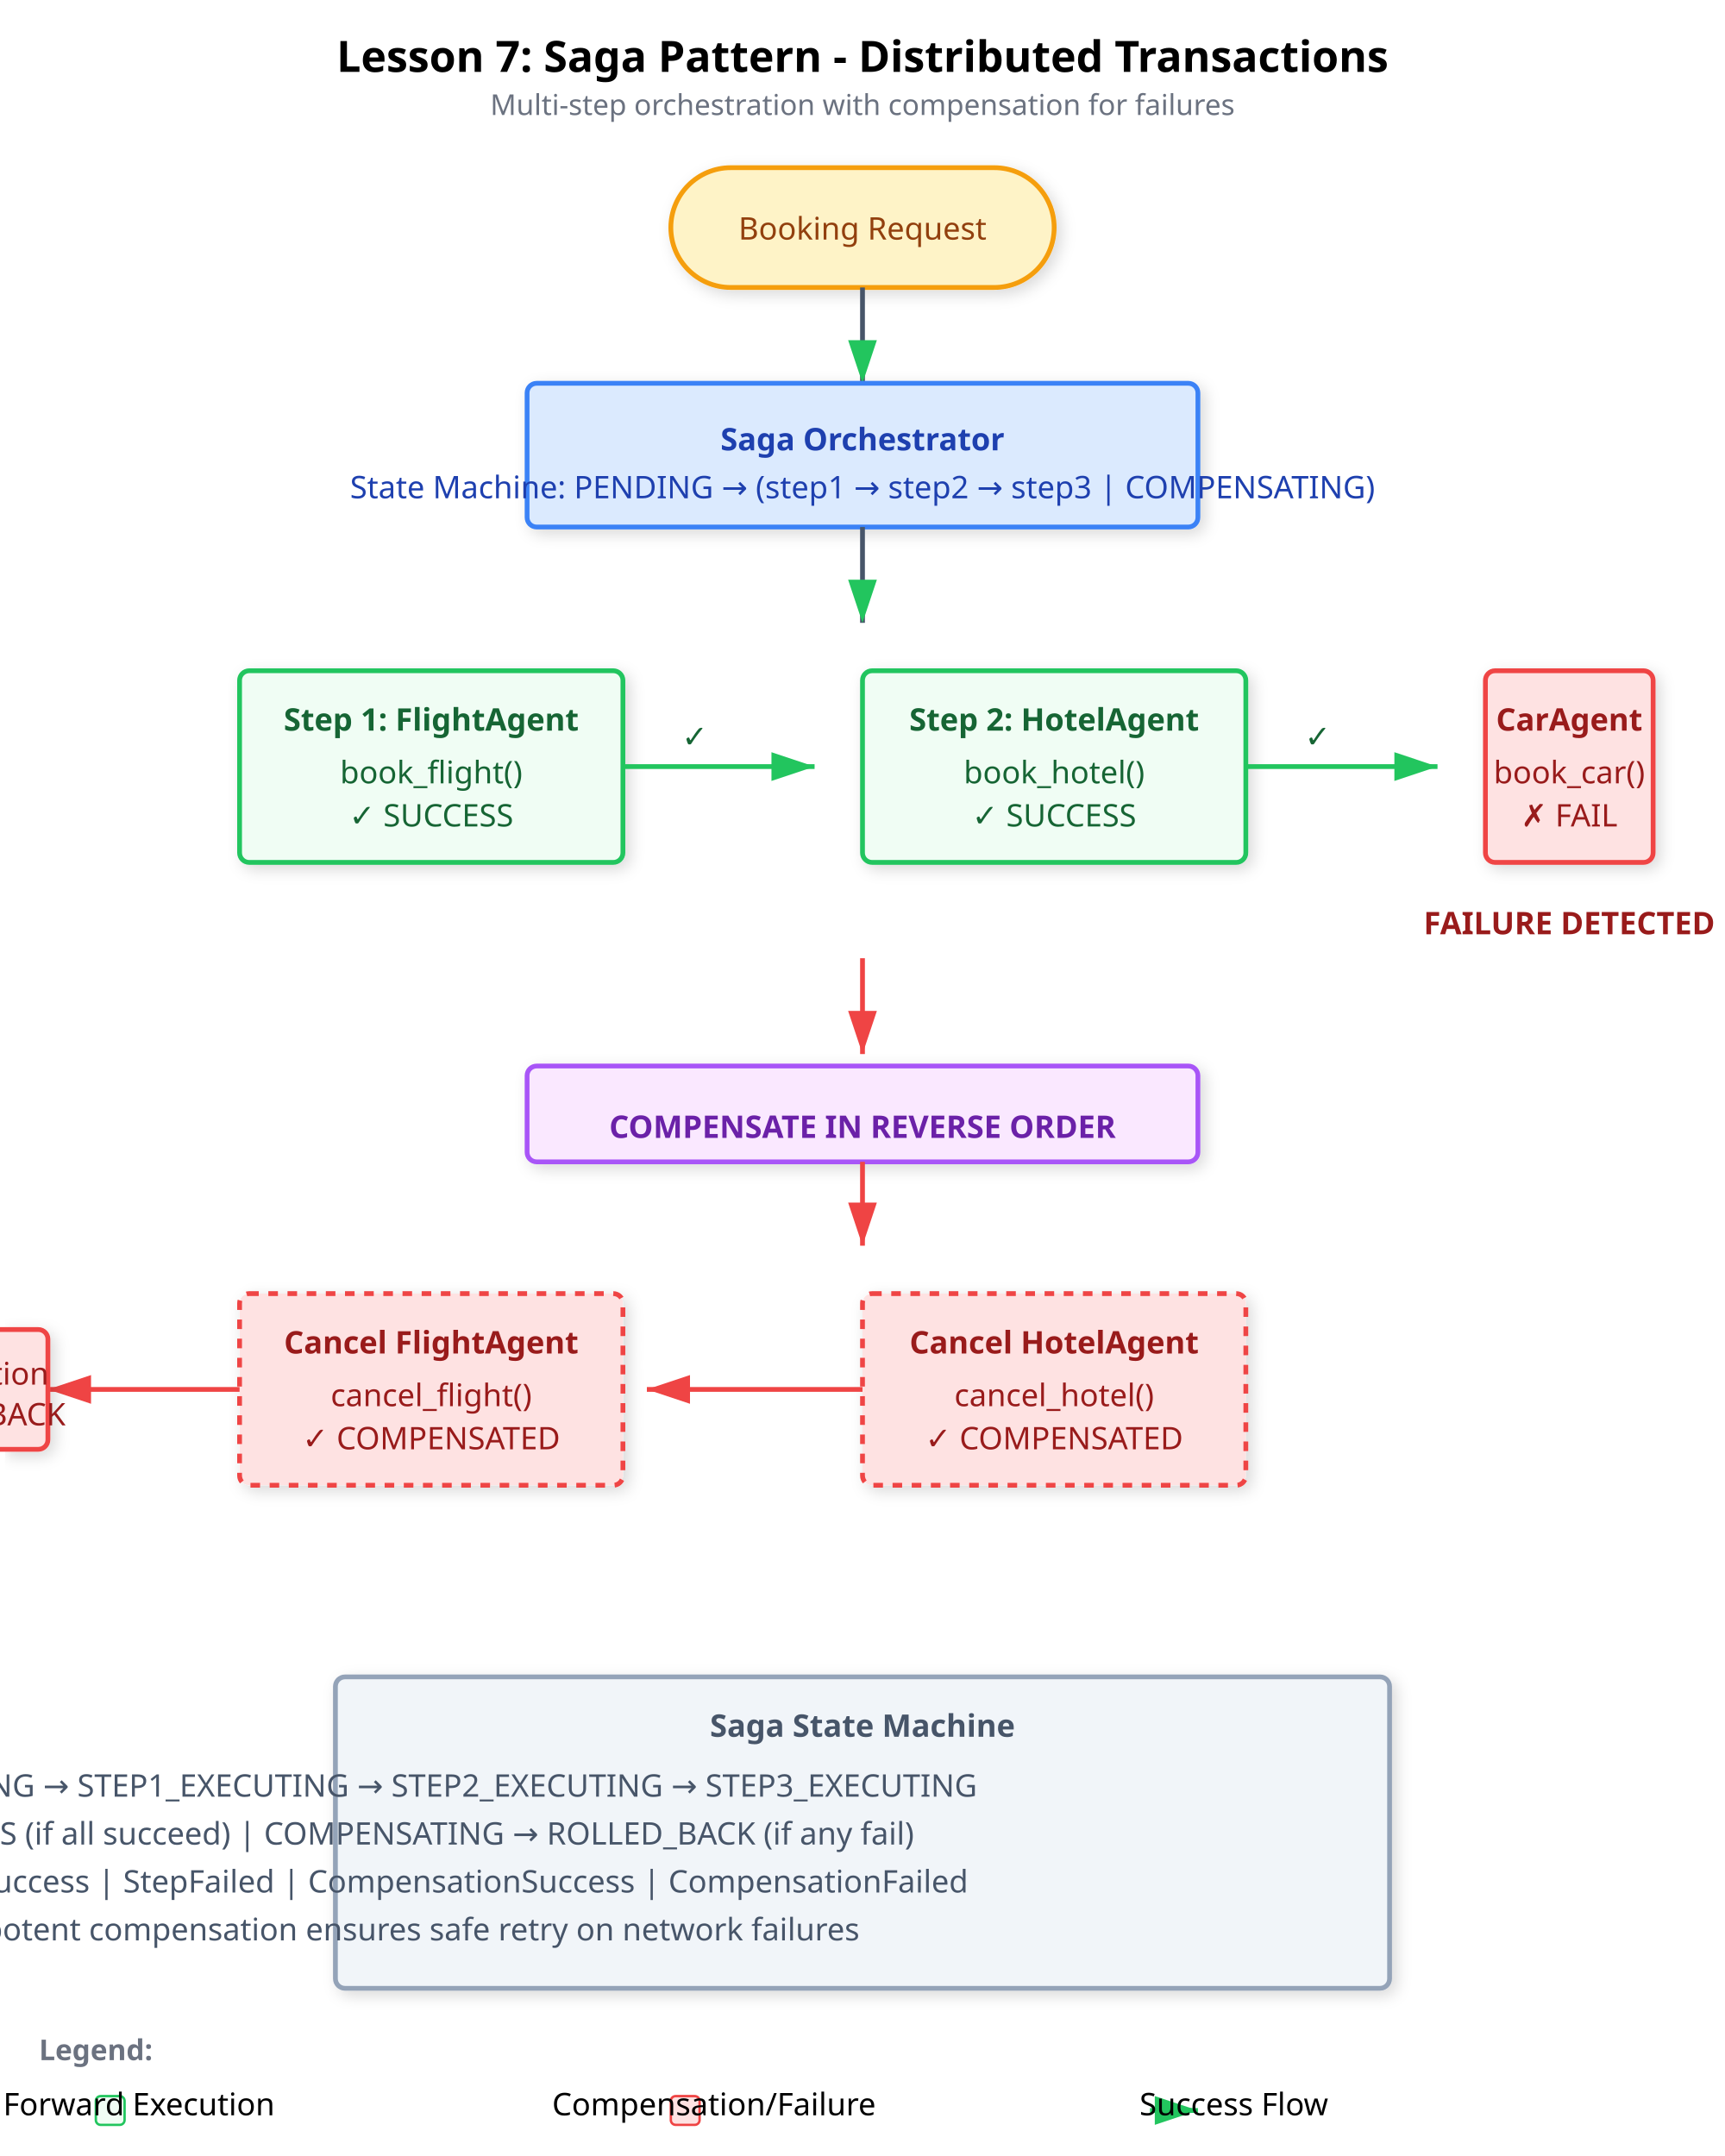
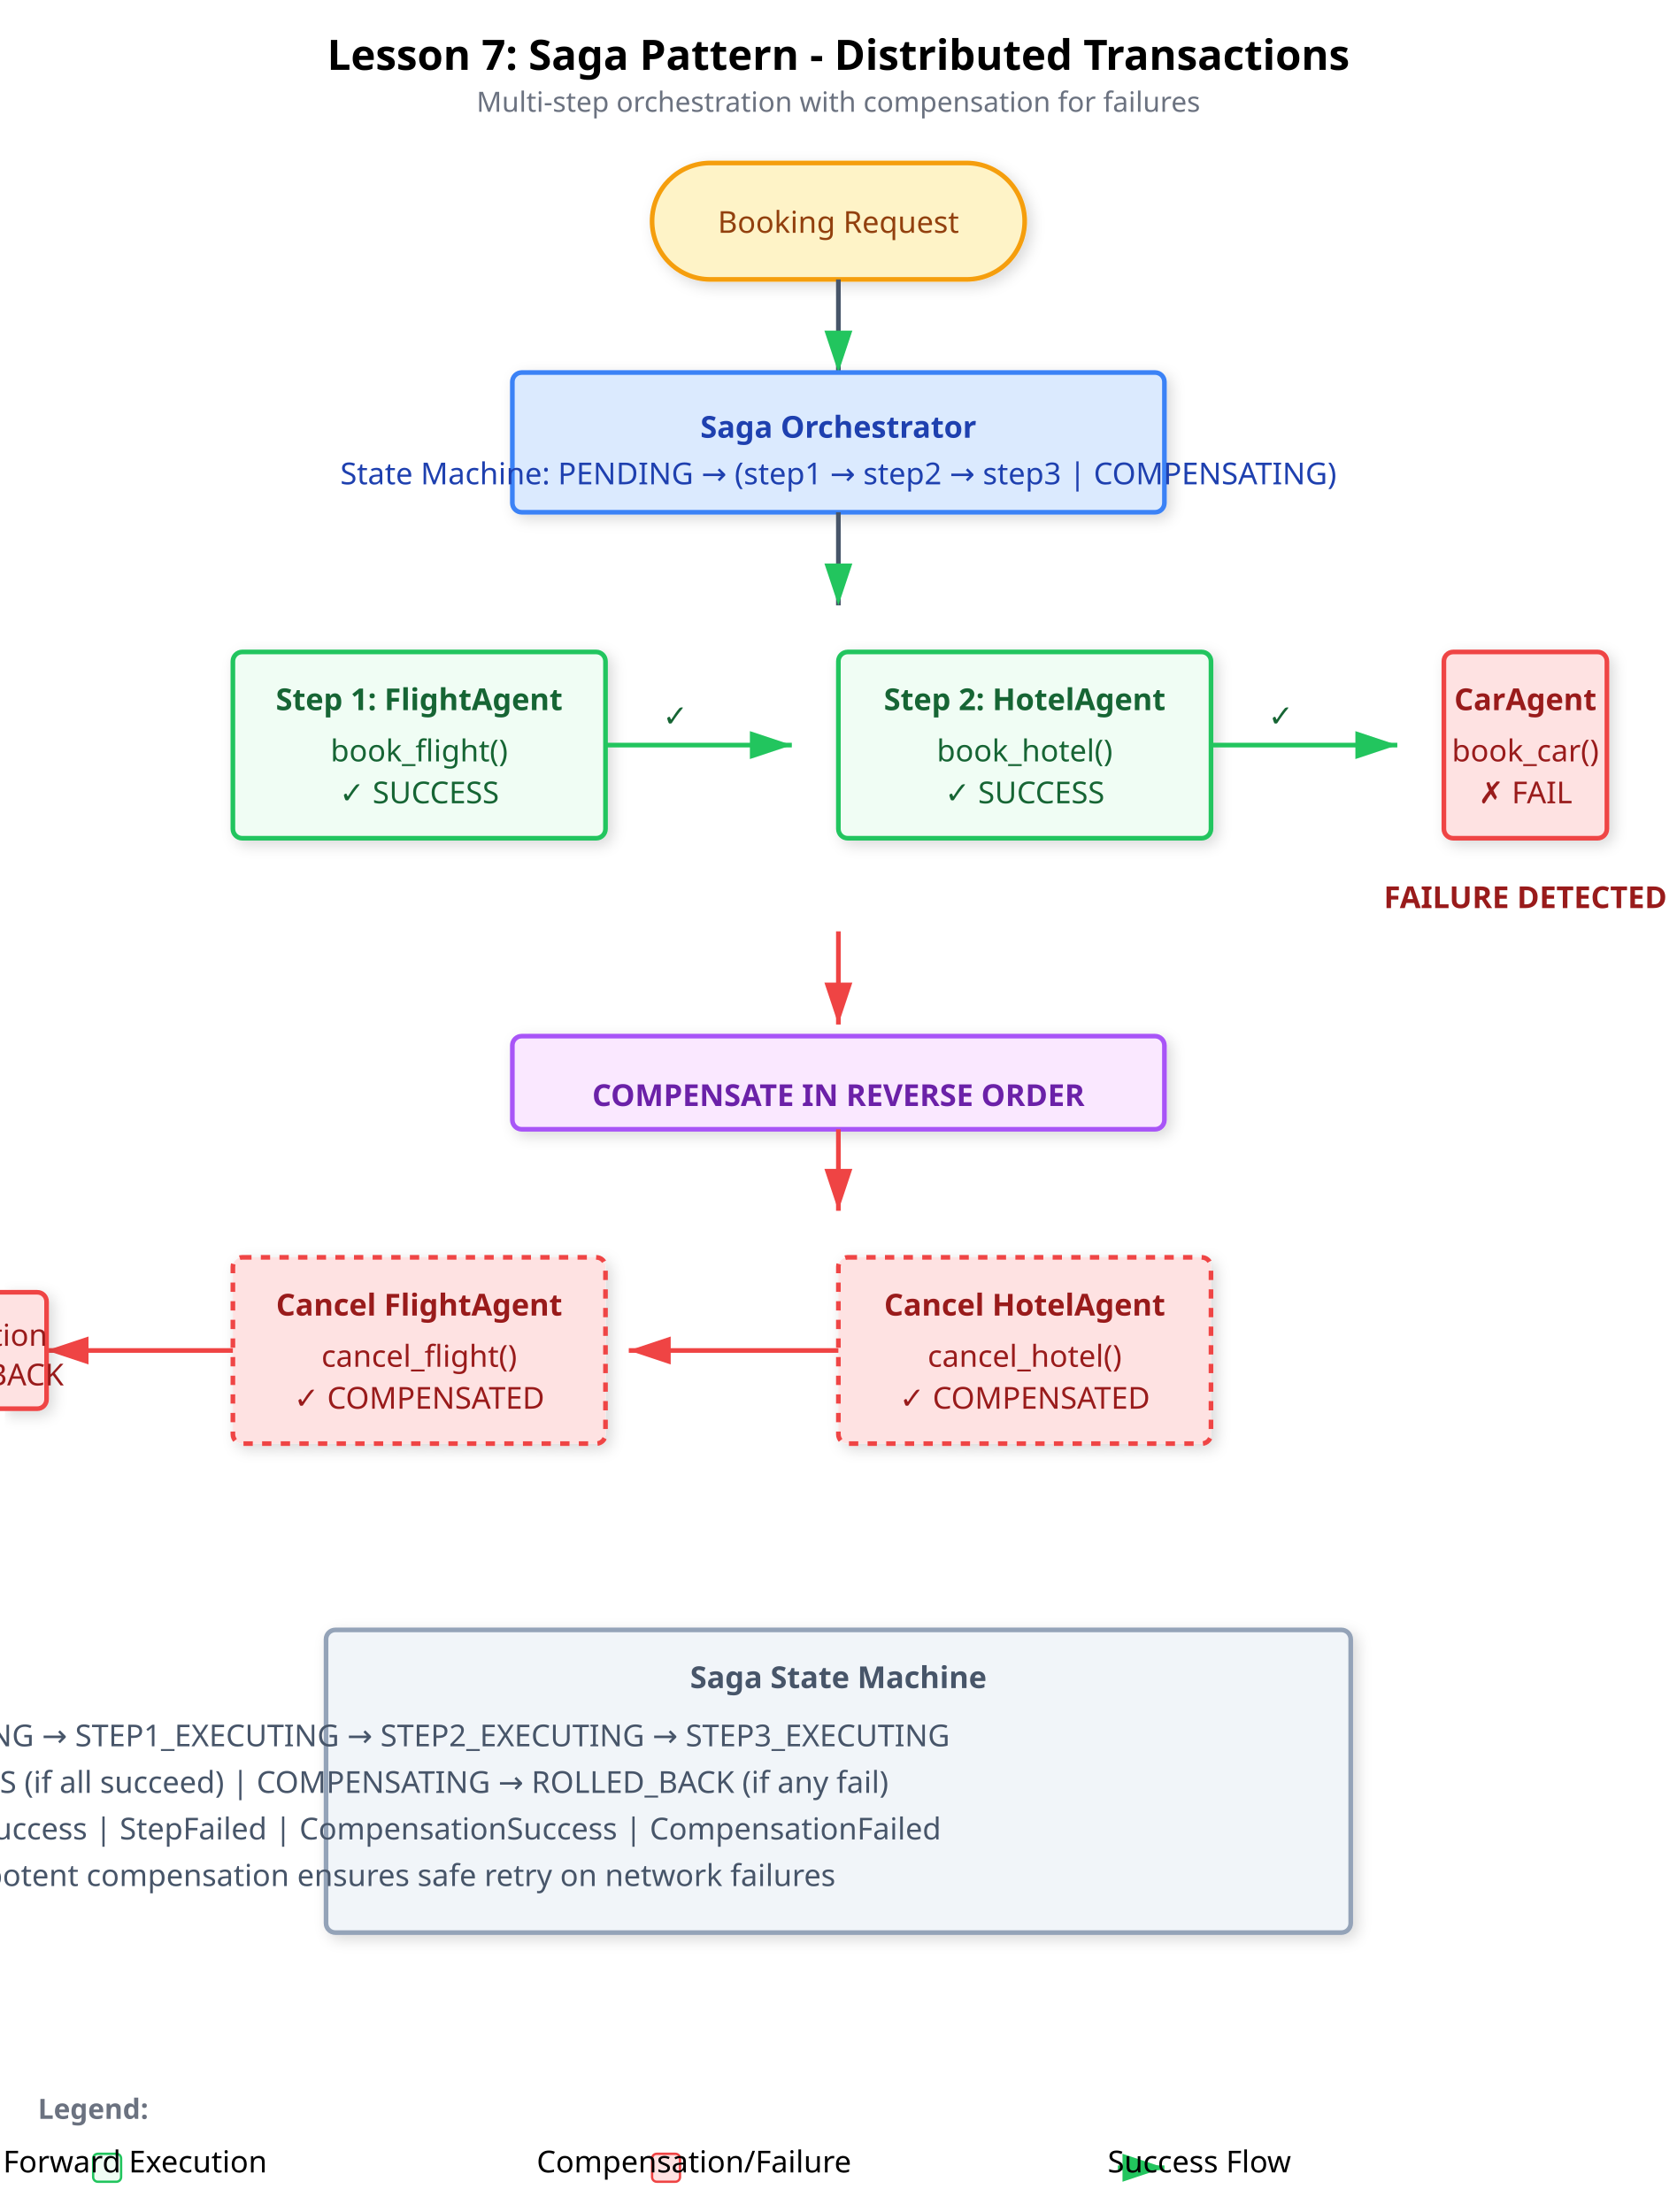
- <svg xmlns="http://www.w3.org/2000/svg" viewBox="0 0 720 900">
+ <svg xmlns="http://www.w3.org/2000/svg" viewBox="0 0 720 950">
  <defs>
    <filter id="shadow7" x="-50%" y="-50%" width="200%" height="200%">
      <feDropShadow dx="2" dy="2" stdDeviation="3" flood-opacity="0.15" />
    </filter>
    <marker id="arrow7" markerWidth="10" markerHeight="10" refX="9" refY="3" orient="auto" markerUnits="strokeWidth">
      <path d="M0,0 L0,6 L9,3 z" fill="#22c55e" />
    </marker>
    <marker id="arrow7-error" markerWidth="10" markerHeight="10" refX="9" refY="3" orient="auto" markerUnits="strokeWidth">
      <path d="M0,0 L0,6 L9,3 z" fill="#ef4444" />
    </marker>
    <style>
      text { font-family: 'Segoe UI', system-ui, sans-serif; }
      .title { font-size: 18px; font-weight: bold; text-anchor: middle; }
      .subtitle { font-size: 12px; fill: #6b7280; text-anchor: middle; }
      .label { font-size: 13px; text-anchor: middle; }
    </style>
  </defs>
  <text x="360" y="30" class="title">Lesson 7: Saga Pattern - Distributed Transactions</text>
  <text x="360" y="48" class="subtitle">Multi-step orchestration with compensation for failures</text>
  <rect x="280" y="70" width="160" height="50" rx="25" fill="#fef3c7" stroke="#f59e0b" stroke-width="2" filter="url(#shadow7)" />
  <text x="360" y="100" class="label" fill="#92400e">Booking Request</text>
  <line x1="360" y1="120" x2="360" y2="160" stroke="#475569" stroke-width="2" marker-end="url(#arrow7)" />
  <rect x="220" y="160" width="280" height="60" rx="4" fill="#dbeafe" stroke="#3b82f6" stroke-width="2" filter="url(#shadow7)" />
  <text x="360" y="188" class="label" fill="#1e40af" font-weight="bold">Saga Orchestrator</text>
  <text x="360" y="208" class="label" fill="#1e40af" font-size="11px">State Machine: PENDING → (step1 → step2 → step3 | COMPENSATING)</text>
  <line x1="360" y1="220" x2="360" y2="260" stroke="#475569" stroke-width="2" marker-end="url(#arrow7)" />
  <g>
    <rect x="100" y="280" width="160" height="80" rx="4" fill="#f0fdf4" stroke="#22c55e" stroke-width="2" filter="url(#shadow7)" />
    <text x="180" y="305" class="label" fill="#166534" font-weight="bold">Step 1: FlightAgent</text>
    <text x="180" y="327" class="label" fill="#166534" font-size="11px">book_flight()</text>
    <text x="180" y="345" class="label" fill="#166534" font-size="11px">✓ SUCCESS</text>
    <line x1="260" y1="320" x2="340" y2="320" stroke="#22c55e" stroke-width="2" marker-end="url(#arrow7)" />
    <text x="290" y="312" class="label" fill="#166534" font-size="10px">✓</text>
  </g>
  <g>
    <rect x="360" y="280" width="160" height="80" rx="4" fill="#f0fdf4" stroke="#22c55e" stroke-width="2" filter="url(#shadow7)" />
    <text x="440" y="305" class="label" fill="#166534" font-weight="bold">Step 2: HotelAgent</text>
    <text x="440" y="327" class="label" fill="#166534" font-size="11px">book_hotel()</text>
    <text x="440" y="345" class="label" fill="#166534" font-size="11px">✓ SUCCESS</text>
    <line x1="520" y1="320" x2="600" y2="320" stroke="#22c55e" stroke-width="2" marker-end="url(#arrow7)" />
    <text x="550" y="312" class="label" fill="#166534" font-size="10px">✓</text>
  </g>
  <g>
    <rect x="620" y="280" width="70" height="80" rx="4" fill="#fee2e2" stroke="#ef4444" stroke-width="2" filter="url(#shadow7)" />
    <text x="655" y="305" class="label" fill="#991b1b" font-weight="bold">CarAgent</text>
    <text x="655" y="327" class="label" fill="#991b1b" font-size="11px">book_car()</text>
    <text x="655" y="345" class="label" fill="#991b1b" font-size="11px">✗ FAIL</text>
  </g>
  <text x="655" y="390" class="label" fill="#991b1b" font-size="11px" font-weight="bold">FAILURE DETECTED</text>
  <line x1="360" y1="400" x2="360" y2="440" stroke="#ef4444" stroke-width="2" marker-end="url(#arrow7-error)" />
  <rect x="220" y="445" width="280" height="40" rx="4" fill="#fae8ff" stroke="#a855f7" stroke-width="2" filter="url(#shadow7)" />
  <text x="360" y="475" class="label" fill="#6b21a8" font-weight="bold">COMPENSATE IN REVERSE ORDER</text>
  <line x1="360" y1="485" x2="360" y2="520" stroke="#ef4444" stroke-width="2" marker-end="url(#arrow7-error)" />
  <g>
    <rect x="360" y="540" width="160" height="80" rx="4" fill="#fee2e2" stroke="#ef4444" stroke-width="2" stroke-dasharray="4" filter="url(#shadow7)" />
    <text x="440" y="565" class="label" fill="#991b1b" font-weight="bold">Cancel HotelAgent</text>
    <text x="440" y="587" class="label" fill="#991b1b" font-size="11px">cancel_hotel()</text>
    <text x="440" y="605" class="label" fill="#991b1b" font-size="11px">✓ COMPENSATED</text>
    <line x1="360" y1="580" x2="270" y2="580" stroke="#ef4444" stroke-width="2" marker-end="url(#arrow7-error)" />
  </g>
  <g>
    <rect x="100" y="540" width="160" height="80" rx="4" fill="#fee2e2" stroke="#ef4444" stroke-width="2" stroke-dasharray="4" filter="url(#shadow7)" />
    <text x="180" y="565" class="label" fill="#991b1b" font-weight="bold">Cancel FlightAgent</text>
    <text x="180" y="587" class="label" fill="#991b1b" font-size="11px">cancel_flight()</text>
    <text x="180" y="605" class="label" fill="#991b1b" font-size="11px">✓ COMPENSATED</text>
    <line x1="100" y1="580" x2="20" y2="580" stroke="#ef4444" stroke-width="2" marker-end="url(#arrow7-error)" />
  </g>
  <rect x="-50" y="555" width="70" height="50" rx="4" fill="#fee2e2" stroke="#ef4444" stroke-width="2" filter="url(#shadow7)" />
  <text x="-15" y="578" class="label" fill="#991b1b" font-size="11px">Transaction</text>
  <text x="-15" y="595" class="label" fill="#991b1b" font-size="11px">ROLLED BACK</text>
  <rect x="140" y="700" width="440" height="130" rx="4" fill="#f1f5f9" stroke="#94a3b8" stroke-width="2" filter="url(#shadow7)" />
  <text x="360" y="725" class="label" fill="#475569" font-weight="bold">Saga State Machine</text>
  <text x="160" y="750" class="label" fill="#475569" font-size="11px" text-anchor="start">States: PENDING → STEP1_EXECUTING → STEP2_EXECUTING → STEP3_EXECUTING</text>
  <text x="160" y="770" class="label" fill="#475569" font-size="11px" text-anchor="start">       → SUCCESS (if all succeed) | COMPENSATING → ROLLED_BACK (if any fail)</text>
  <text x="160" y="790" class="label" fill="#475569" font-size="11px" text-anchor="start">Events: StepSuccess | StepFailed | CompensationSuccess | CompensationFailed</text>
  <text x="160" y="810" class="label" fill="#475569" font-size="11px" text-anchor="start">Idempotent compensation ensures safe retry on network failures</text>
  <g>
-     <text x="40" y="860" class="subtitle" text-anchor="start" font-weight="bold">Legend:</text>
-     <rect x="40" y="875" width="12" height="12" rx="2" fill="#f0fdf4" stroke="#22c55e" />
-     <text x="58" y="883" class="label" text-anchor="start" font-size="11px">Forward Execution</text>
-     <rect x="280" y="875" width="12" height="12" rx="2" fill="#fee2e2" stroke="#ef4444" />
-     <text x="298" y="883" class="label" text-anchor="start" font-size="11px">Compensation/Failure</text>
-     <path d="M 480 881 L 500 881" stroke="#22c55e" stroke-width="2" marker-end="url(#arrow7)" />
-     <text x="515" y="883" class="label" text-anchor="start" font-size="11px">Success Flow</text>
+     <text x="40" y="910" class="subtitle" text-anchor="start" font-weight="bold">Legend:</text>
+     <rect x="40" y="925" width="12" height="12" rx="2" fill="#f0fdf4" stroke="#22c55e" />
+     <text x="58" y="933" class="label" text-anchor="start" font-size="11px">Forward Execution</text>
+     <rect x="280" y="925" width="12" height="12" rx="2" fill="#fee2e2" stroke="#ef4444" />
+     <text x="298" y="933" class="label" text-anchor="start" font-size="11px">Compensation/Failure</text>
+     <path d="M 480 931 L 500 931" stroke="#22c55e" stroke-width="2" marker-end="url(#arrow7)" />
+     <text x="515" y="933" class="label" text-anchor="start" font-size="11px">Success Flow</text>
  </g>
</svg>
